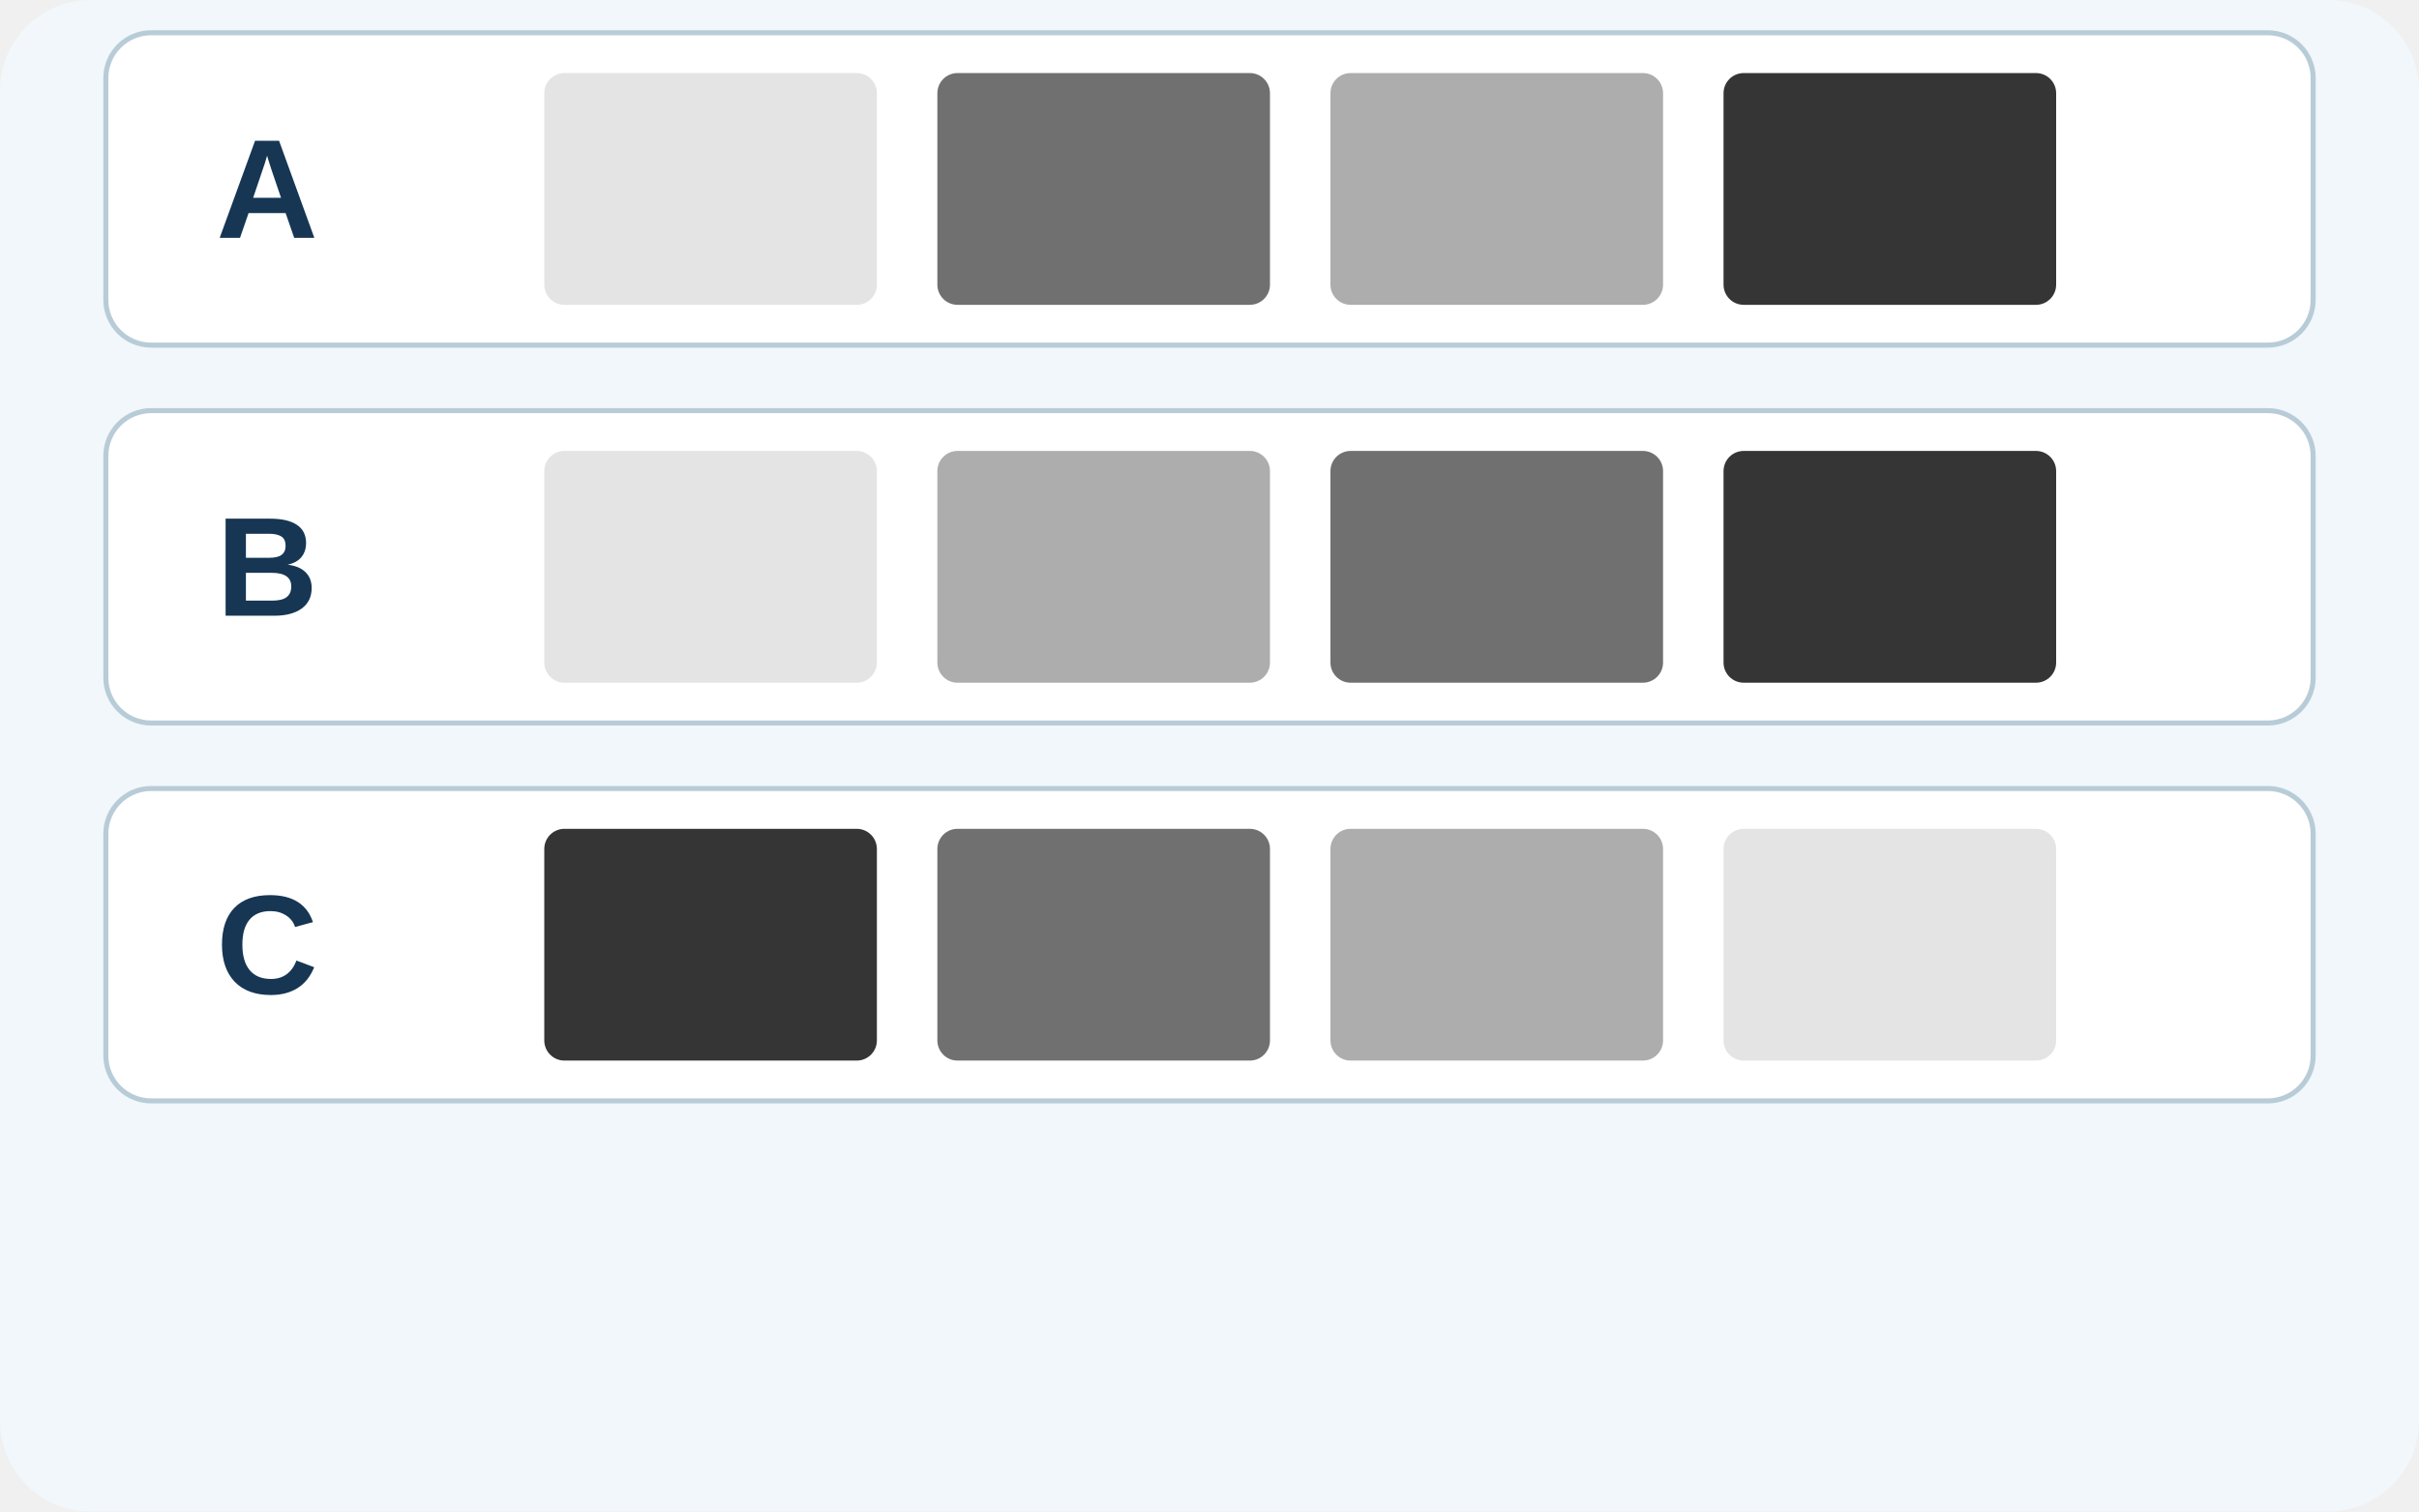
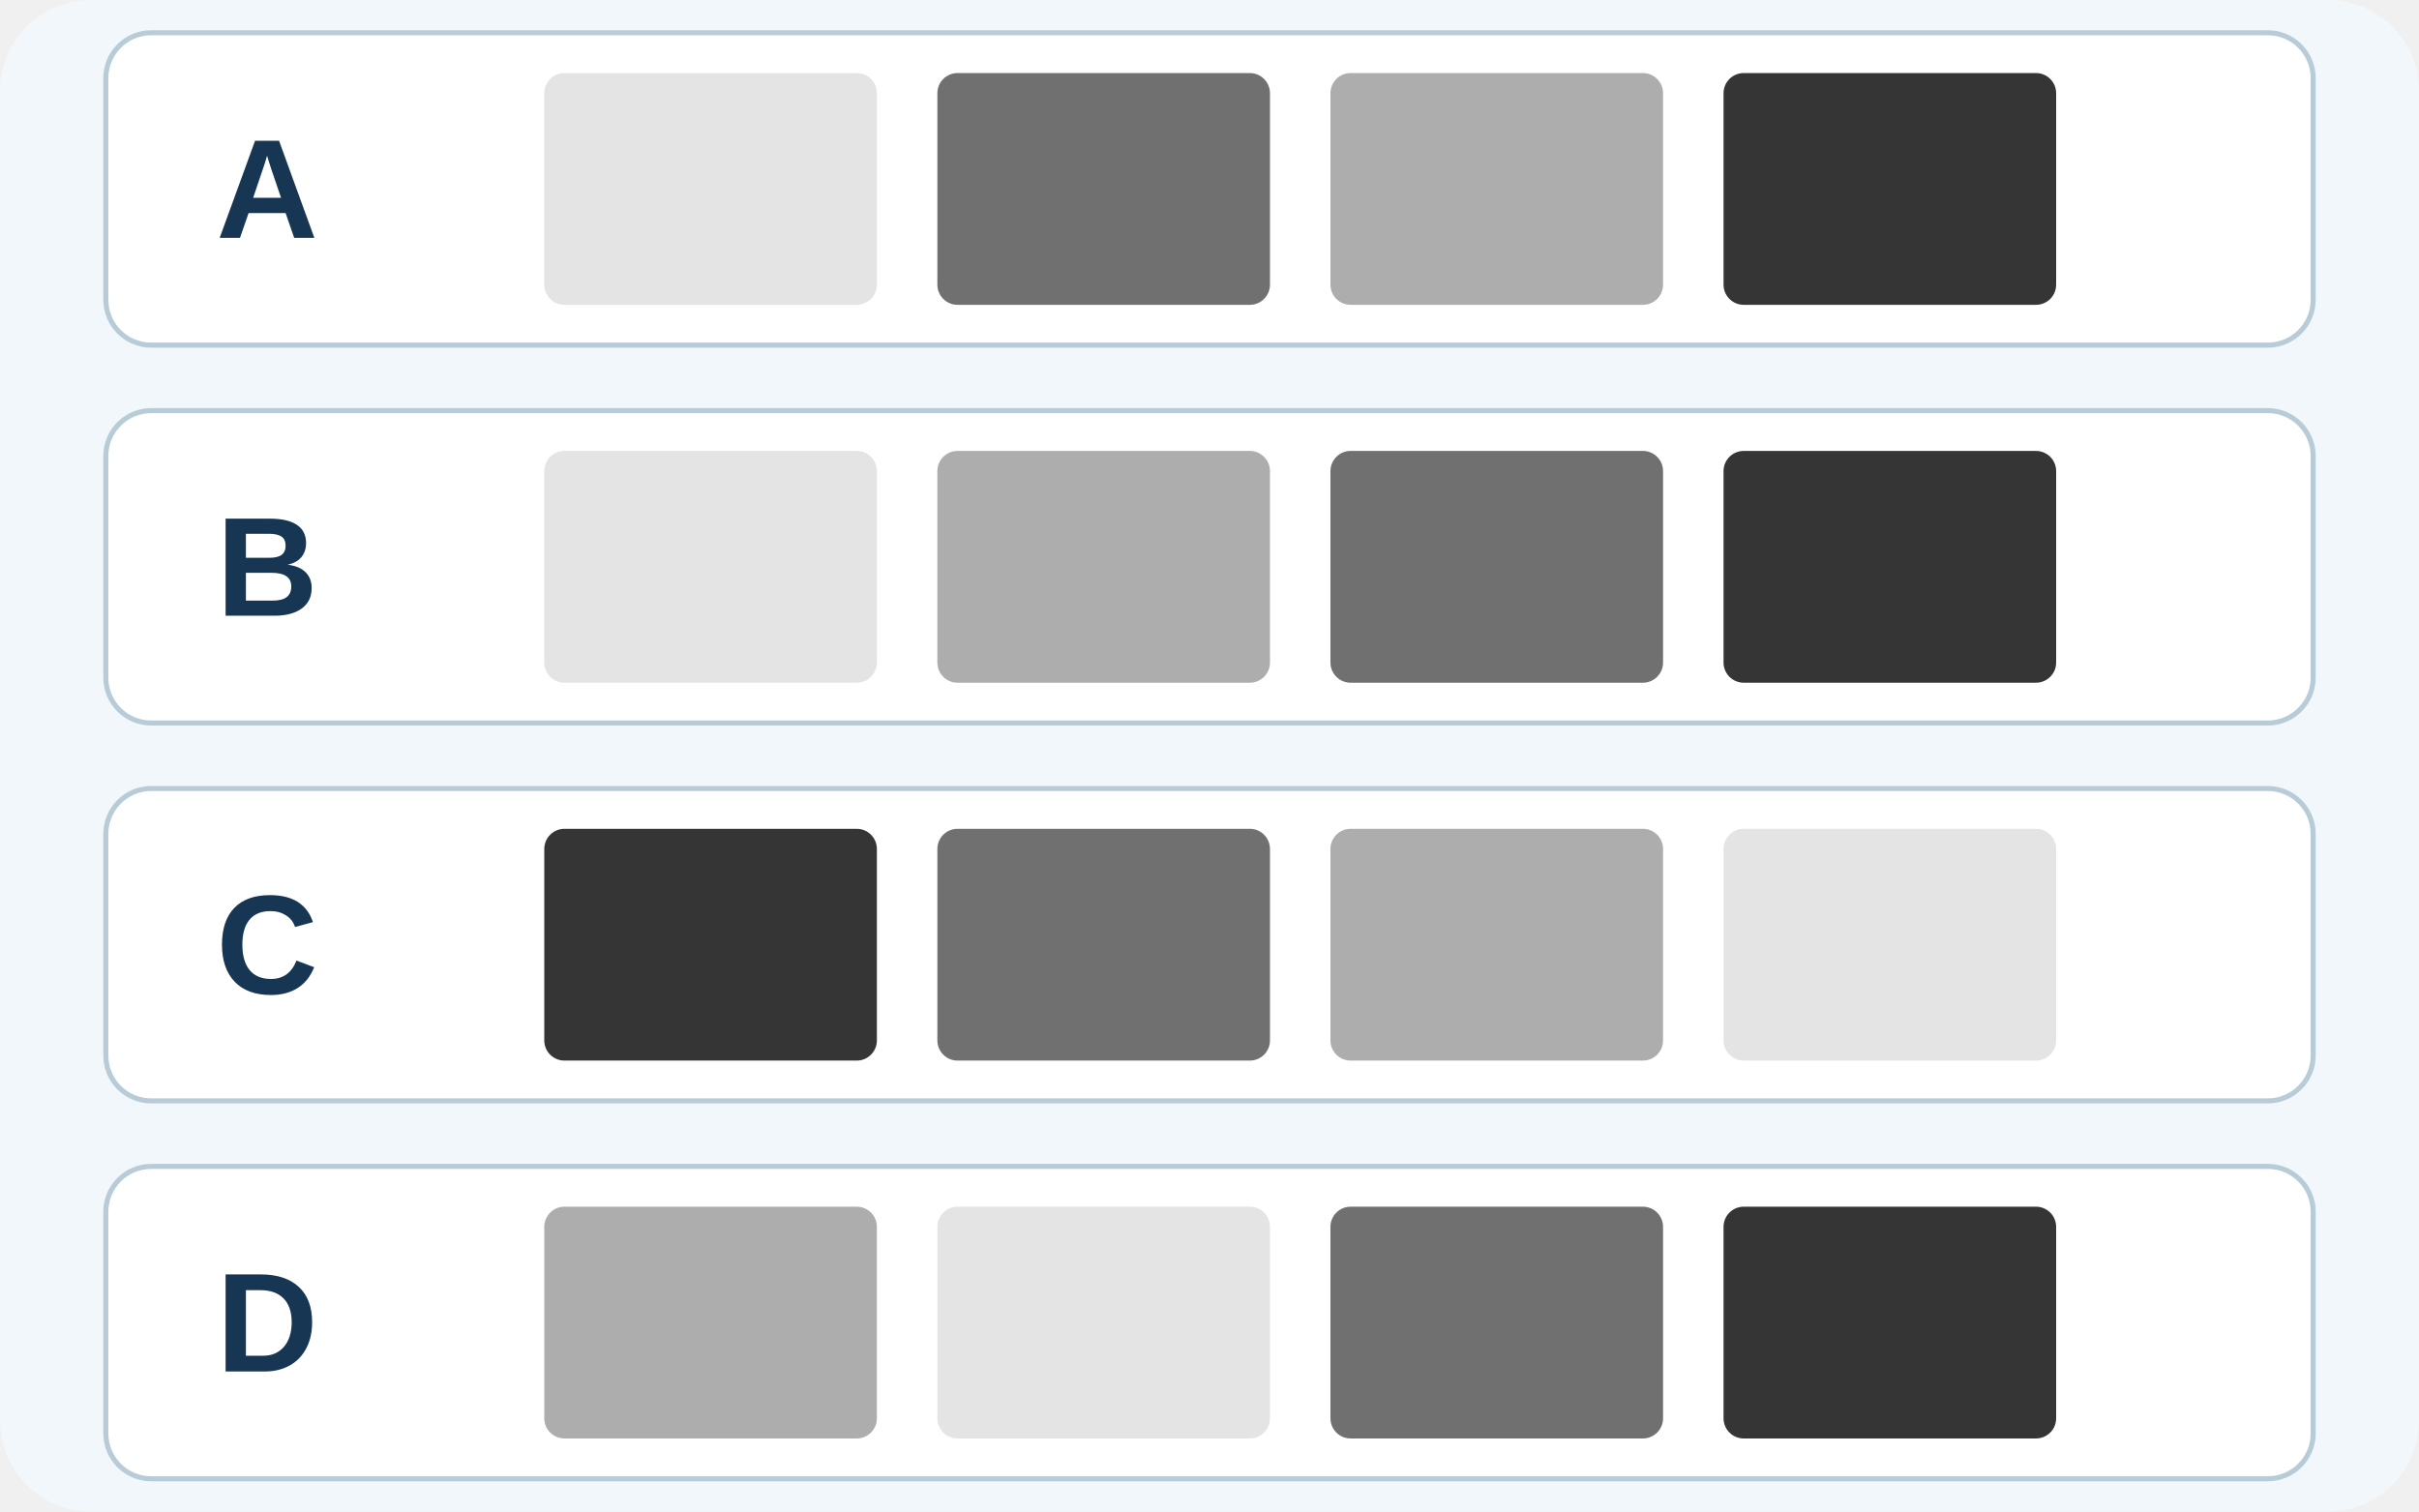
<svg xmlns="http://www.w3.org/2000/svg" viewBox="0 0 480 300" width="480" height="300">
  <rect width="480" height="300" rx="18" fill="#f1f7fa" />
  <g transform="translate(240 37.5) scale(1)" data-row="A">
    <rect x="-219" y="-31" width="438" height="62" fill="#ffffff" rx="9" stroke="#b8ccd8" />
    <text x="-187" y="0" text-anchor="middle" dominant-baseline="central" font-family="Arial, sans-serif" font-size="28" font-weight="700" fill="#163654">A</text>
    <rect x="-132" y="-23" width="66" height="46" fill="#e4e4e4" rx="4" />
    <rect x="-54" y="-23" width="66" height="46" fill="#707070" rx="4" />
    <rect x="24" y="-23" width="66" height="46" fill="#adadad" rx="4" />
    <rect x="102" y="-23" width="66" height="46" fill="#353535" rx="4" />
  </g>
  <g transform="translate(240 112.5) scale(1)" data-row="B">
    <rect x="-219" y="-31" width="438" height="62" fill="#ffffff" rx="9" stroke="#b8ccd8" />
    <text x="-187" y="0" text-anchor="middle" dominant-baseline="central" font-family="Arial, sans-serif" font-size="28" font-weight="700" fill="#163654">B</text>
    <rect x="-132" y="-23" width="66" height="46" fill="#e4e4e4" rx="4" />
    <rect x="-54" y="-23" width="66" height="46" fill="#adadad" rx="4" />
    <rect x="24" y="-23" width="66" height="46" fill="#707070" rx="4" />
    <rect x="102" y="-23" width="66" height="46" fill="#353535" rx="4" />
  </g>
  <g transform="translate(240 187.5) scale(1)" data-row="C">
    <rect x="-219" y="-31" width="438" height="62" fill="#ffffff" rx="9" stroke="#b8ccd8" />
    <text x="-187" y="0" text-anchor="middle" dominant-baseline="central" font-family="Arial, sans-serif" font-size="28" font-weight="700" fill="#163654">C</text>
    <rect x="-132" y="-23" width="66" height="46" fill="#353535" rx="4" />
    <rect x="-54" y="-23" width="66" height="46" fill="#707070" rx="4" />
    <rect x="24" y="-23" width="66" height="46" fill="#adadad" rx="4" />
    <rect x="102" y="-23" width="66" height="46" fill="#e4e4e4" rx="4" />
  </g>
+   <g transform="translate(240 262.5) scale(1)" data-row="D">
+     <rect x="-219" y="-31" width="438" height="62" fill="#ffffff" rx="9" stroke="#b8ccd8" />
+     <text x="-187" y="0" text-anchor="middle" dominant-baseline="central" font-family="Arial, sans-serif" font-size="28" font-weight="700" fill="#163654">D</text>
+     <rect x="-132" y="-23" width="66" height="46" fill="#adadad" rx="4" />
+     <rect x="-54" y="-23" width="66" height="46" fill="#e4e4e4" rx="4" />
+     <rect x="24" y="-23" width="66" height="46" fill="#707070" rx="4" />
+     <rect x="102" y="-23" width="66" height="46" fill="#353535" rx="4" />
+   </g>
</svg>
